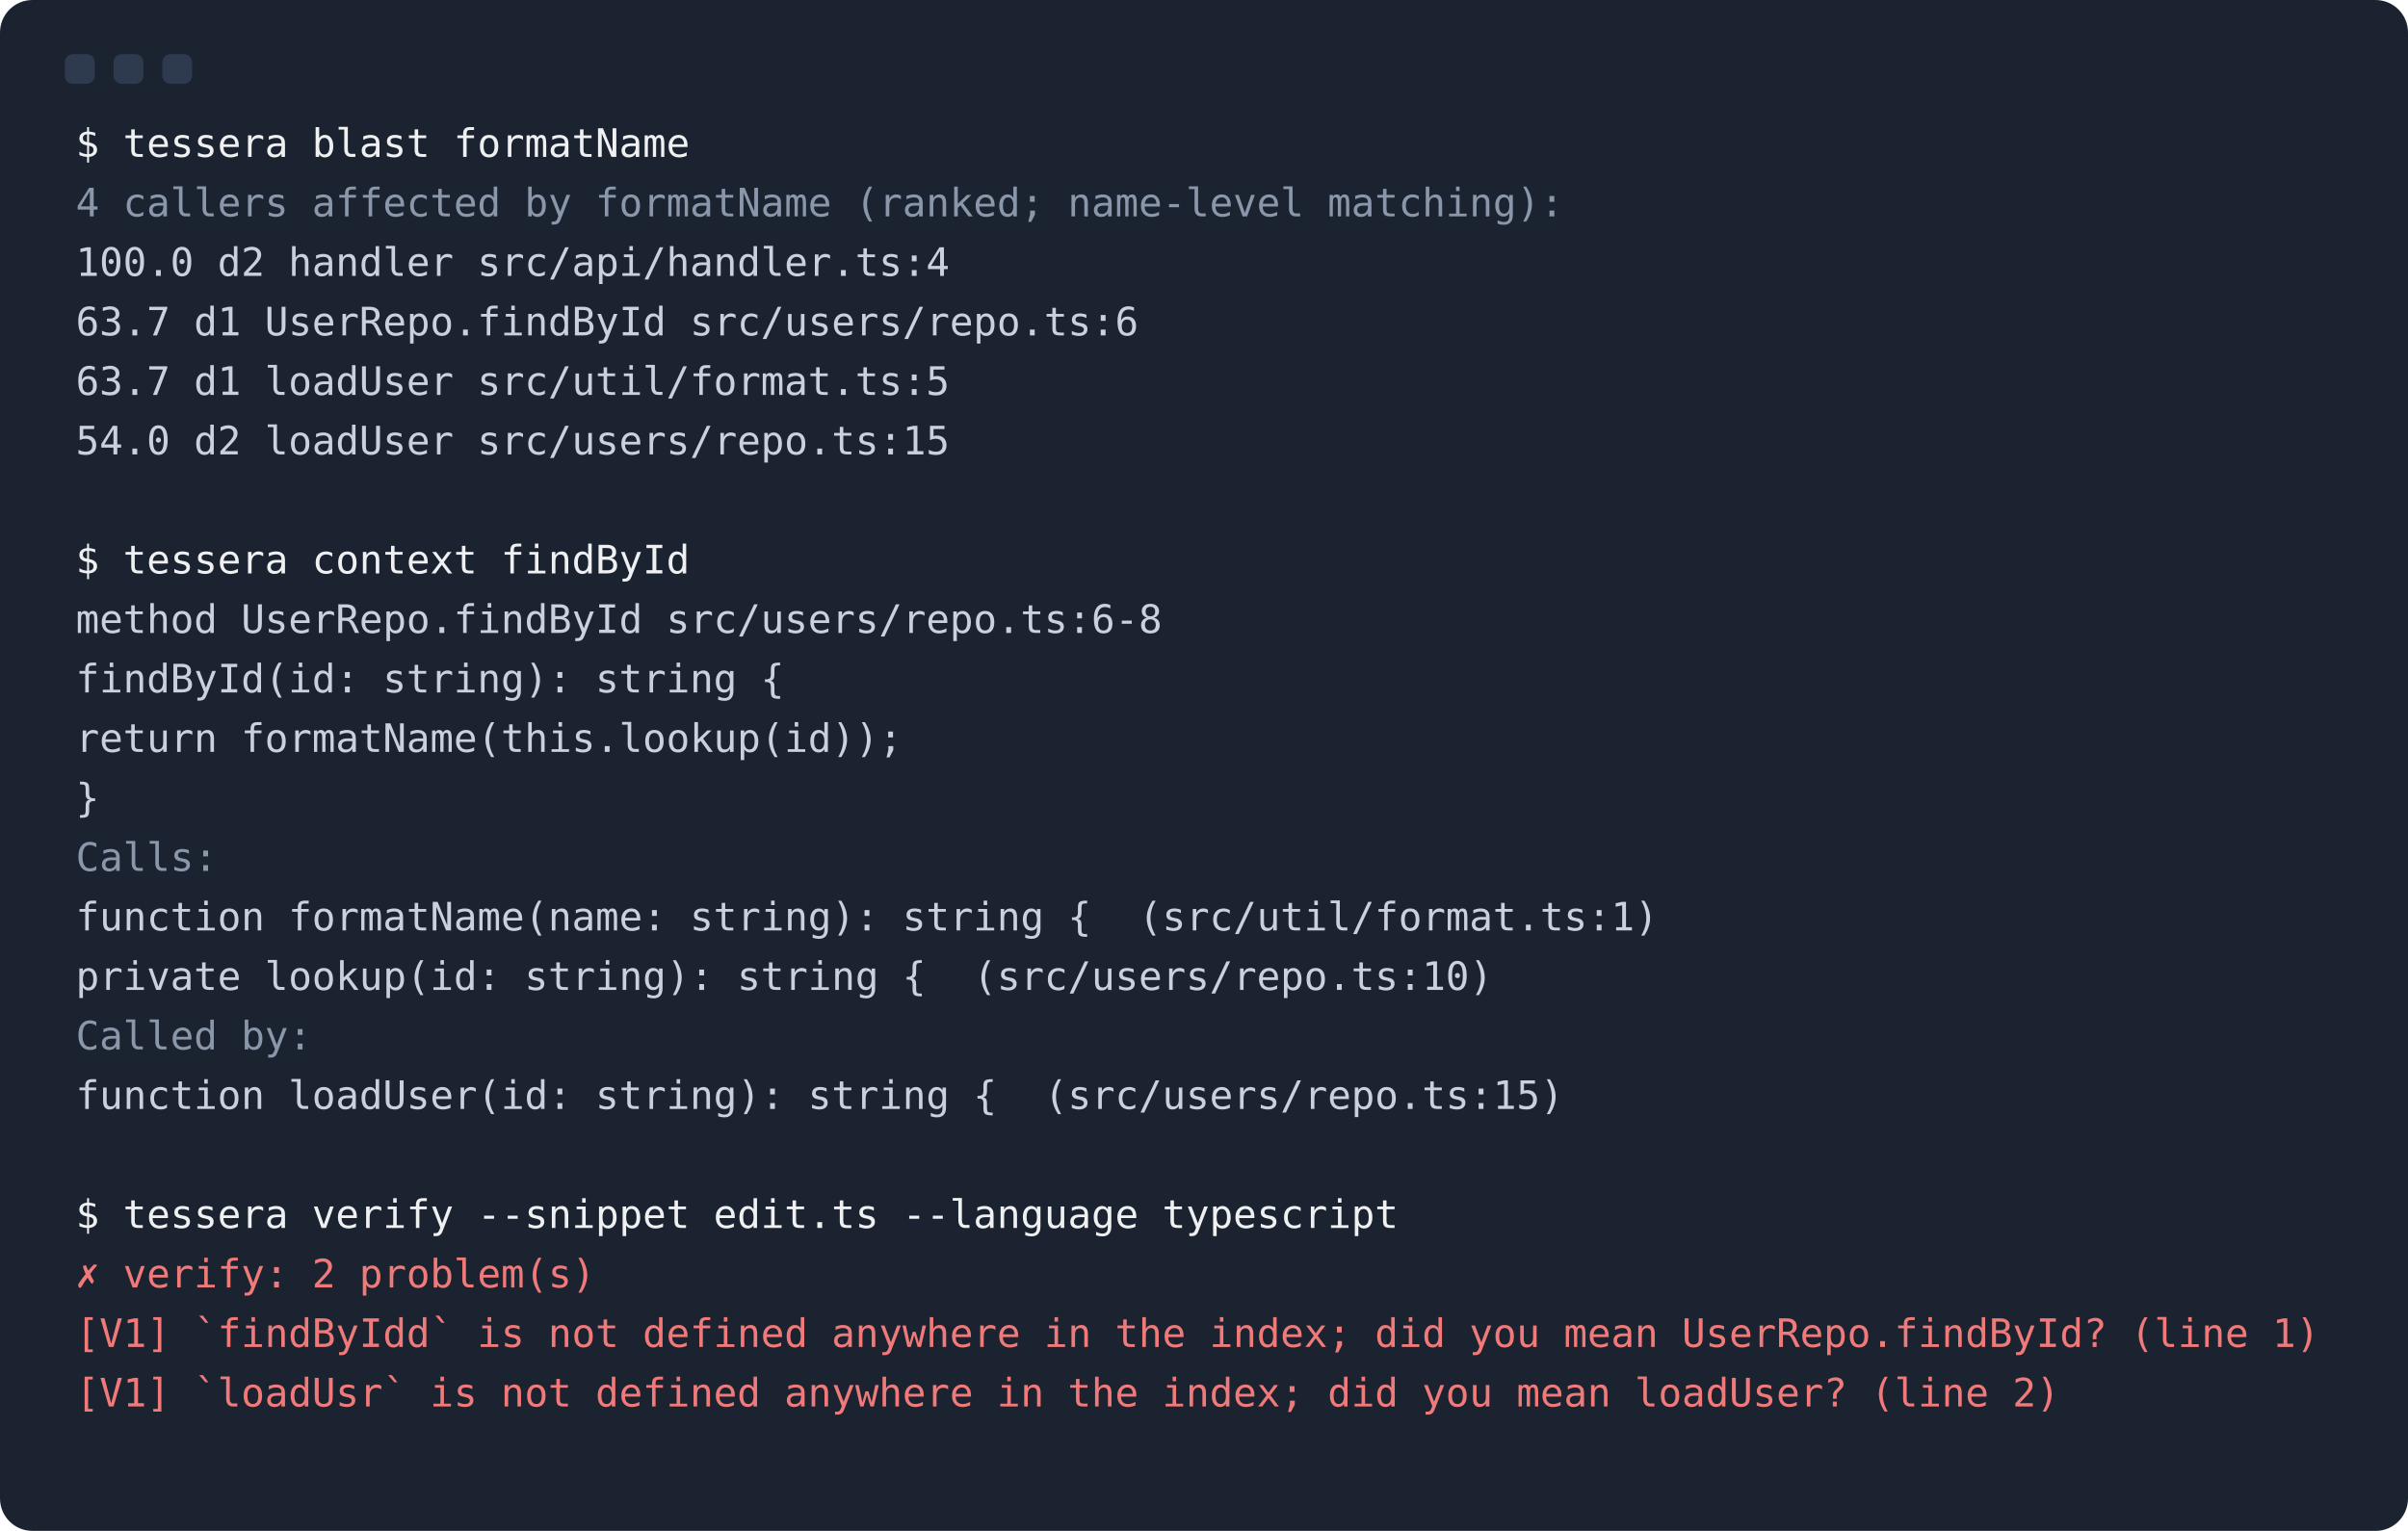
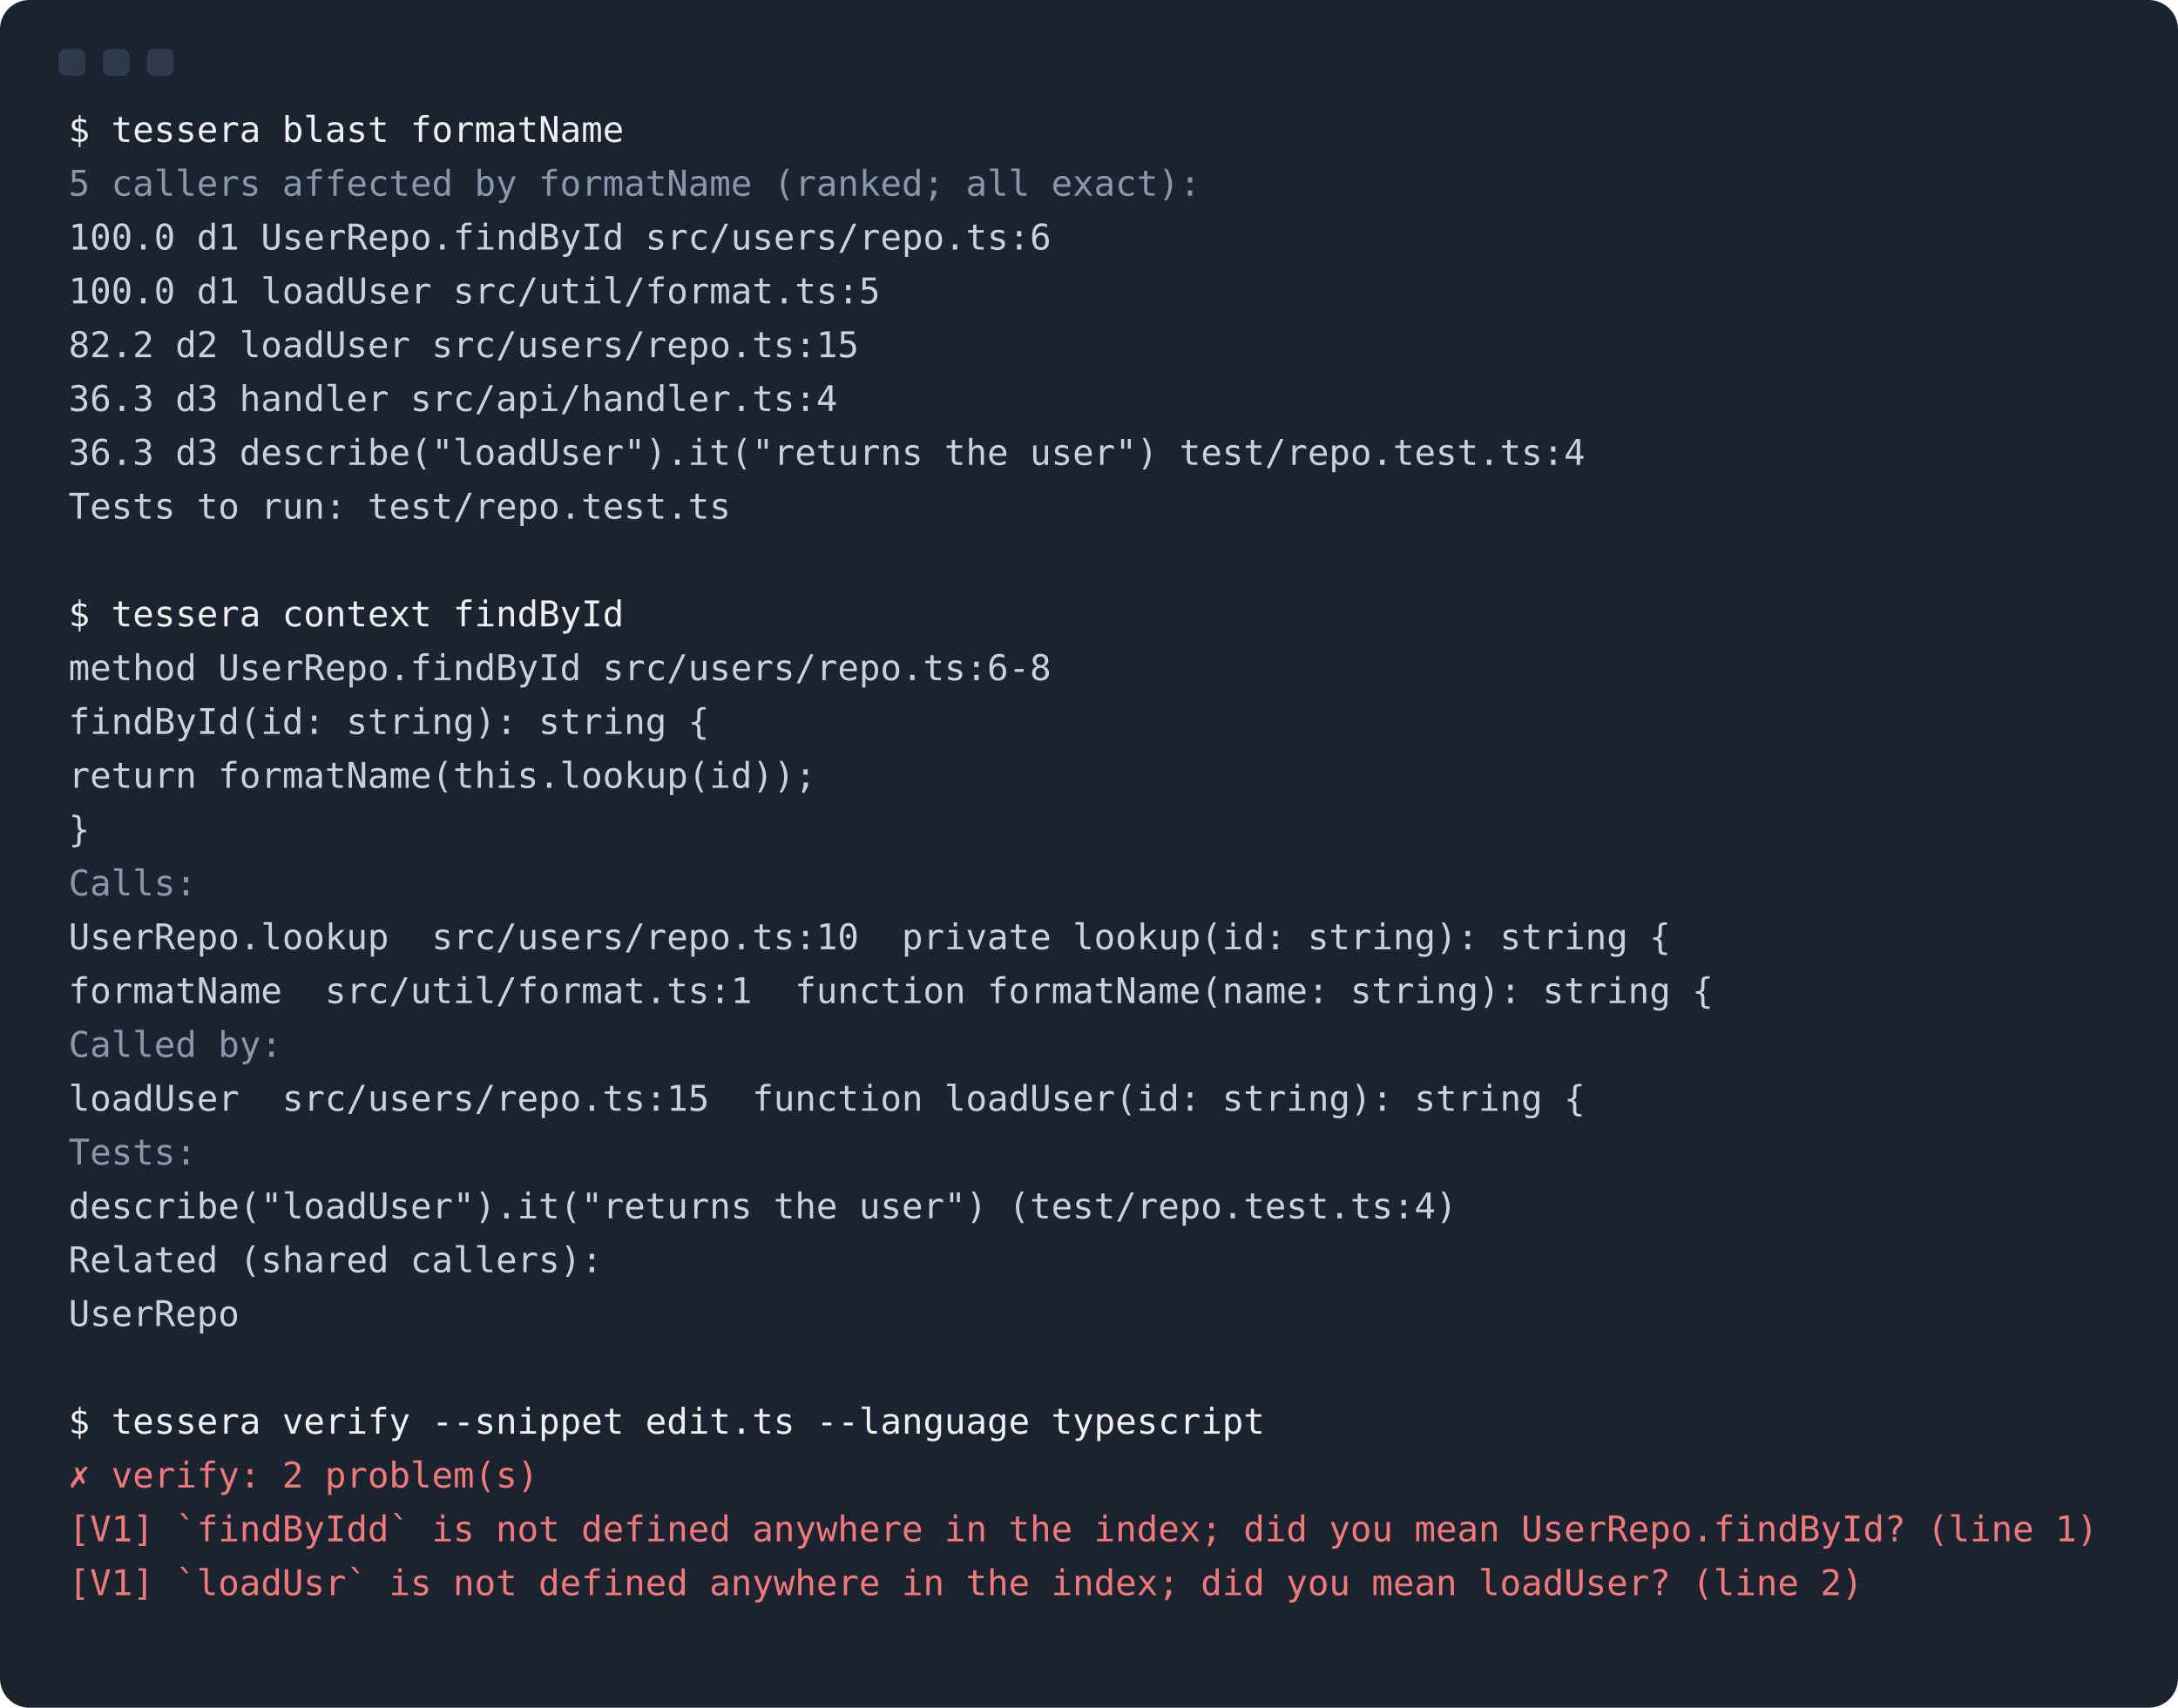
- <svg xmlns="http://www.w3.org/2000/svg" viewBox="0 0 890 566" width="890" height="566" role="img" aria-label="Terminal session: tessera blast, context and verify">
-   <rect width="890" height="566" rx="12" fill="#1C2330" />
+ <svg xmlns="http://www.w3.org/2000/svg" viewBox="0 0 890 698" width="890" height="698" role="img" aria-label="Terminal session: tessera blast, context and verify">
+   <rect width="890" height="698" rx="12" fill="#1C2330" />
  <rect x="24" y="20" width="11" height="11" rx="3" fill="#2E3A4E" />
  <rect x="42" y="20" width="11" height="11" rx="3" fill="#2E3A4E" />
  <rect x="60" y="20" width="11" height="11" rx="3" fill="#2E3A4E" />
  <g font-family="JetBrains Mono, SFMono-Regular, Menlo, Consolas, monospace" font-size="14.5">
    <text x="28" y="58" fill="#EEF0F2">$ tessera blast formatName</text>
-     <text x="28" y="80" fill="#8A97AA">4 callers affected by formatName (ranked; name-level matching):</text>
-     <text x="28" y="102" fill="#C9D1DD">  100.0 d2 handler src/api/handler.ts:4</text>
-     <text x="28" y="124" fill="#C9D1DD">   63.7 d1 UserRepo.findById src/users/repo.ts:6</text>
-     <text x="28" y="146" fill="#C9D1DD">   63.7 d1 loadUser src/util/format.ts:5</text>
-     <text x="28" y="168" fill="#C9D1DD">   54.0 d2 loadUser src/users/repo.ts:15</text>
-     <text x="28" y="190" fill="#C9D1DD"> </text>
-     <text x="28" y="212" fill="#EEF0F2">$ tessera context findById</text>
-     <text x="28" y="234" fill="#C9D1DD">method UserRepo.findById src/users/repo.ts:6-8</text>
-     <text x="28" y="256" fill="#C9D1DD">  findById(id: string): string {</text>
-     <text x="28" y="278" fill="#C9D1DD">    return formatName(this.lookup(id));</text>
-     <text x="28" y="300" fill="#C9D1DD">  }</text>
-     <text x="28" y="322" fill="#8A97AA">Calls:</text>
-     <text x="28" y="344" fill="#C9D1DD">  function formatName(name: string): string {  (src/util/format.ts:1)</text>
-     <text x="28" y="366" fill="#C9D1DD">  private lookup(id: string): string {  (src/users/repo.ts:10)</text>
-     <text x="28" y="388" fill="#8A97AA">Called by:</text>
-     <text x="28" y="410" fill="#C9D1DD">  function loadUser(id: string): string {  (src/users/repo.ts:15)</text>
-     <text x="28" y="432" fill="#C9D1DD"> </text>
-     <text x="28" y="454" fill="#EEF0F2">$ tessera verify --snippet edit.ts --language typescript</text>
-     <text x="28" y="476" fill="#F07A7A">✗ verify: 2 problem(s)</text>
-     <text x="28" y="498" fill="#F07A7A">  [V1] `findByIdd` is not defined anywhere in the index; did you mean UserRepo.findById? (line 1)</text>
-     <text x="28" y="520" fill="#F07A7A">  [V1] `loadUsr` is not defined anywhere in the index; did you mean loadUser? (line 2)</text>
+     <text x="28" y="80" fill="#8A97AA">5 callers affected by formatName (ranked; all exact):</text>
+     <text x="28" y="102" fill="#C9D1DD">  100.0 d1 UserRepo.findById src/users/repo.ts:6</text>
+     <text x="28" y="124" fill="#C9D1DD">  100.0 d1 loadUser src/util/format.ts:5</text>
+     <text x="28" y="146" fill="#C9D1DD">   82.2 d2 loadUser src/users/repo.ts:15</text>
+     <text x="28" y="168" fill="#C9D1DD">   36.3 d3 handler src/api/handler.ts:4</text>
+     <text x="28" y="190" fill="#C9D1DD">   36.3 d3 describe("loadUser").it("returns the user") test/repo.test.ts:4</text>
+     <text x="28" y="212" fill="#C9D1DD">Tests to run: test/repo.test.ts</text>
+     <text x="28" y="234" fill="#C9D1DD"> </text>
+     <text x="28" y="256" fill="#EEF0F2">$ tessera context findById</text>
+     <text x="28" y="278" fill="#C9D1DD">method UserRepo.findById src/users/repo.ts:6-8</text>
+     <text x="28" y="300" fill="#C9D1DD">  findById(id: string): string {</text>
+     <text x="28" y="322" fill="#C9D1DD">    return formatName(this.lookup(id));</text>
+     <text x="28" y="344" fill="#C9D1DD">  }</text>
+     <text x="28" y="366" fill="#8A97AA">Calls:</text>
+     <text x="28" y="388" fill="#C9D1DD">  UserRepo.lookup  src/users/repo.ts:10  private lookup(id: string): string {</text>
+     <text x="28" y="410" fill="#C9D1DD">  formatName  src/util/format.ts:1  function formatName(name: string): string {</text>
+     <text x="28" y="432" fill="#8A97AA">Called by:</text>
+     <text x="28" y="454" fill="#C9D1DD">  loadUser  src/users/repo.ts:15  function loadUser(id: string): string {</text>
+     <text x="28" y="476" fill="#8A97AA">Tests:</text>
+     <text x="28" y="498" fill="#C9D1DD">  describe("loadUser").it("returns the user") (test/repo.test.ts:4)</text>
+     <text x="28" y="520" fill="#C9D1DD">Related (shared callers):</text>
+     <text x="28" y="542" fill="#C9D1DD">  UserRepo</text>
+     <text x="28" y="564" fill="#C9D1DD"> </text>
+     <text x="28" y="586" fill="#EEF0F2">$ tessera verify --snippet edit.ts --language typescript</text>
+     <text x="28" y="608" fill="#F07A7A">✗ verify: 2 problem(s)</text>
+     <text x="28" y="630" fill="#F07A7A">  [V1] `findByIdd` is not defined anywhere in the index; did you mean UserRepo.findById? (line 1)</text>
+     <text x="28" y="652" fill="#F07A7A">  [V1] `loadUsr` is not defined anywhere in the index; did you mean loadUser? (line 2)</text>
  </g>
</svg>
